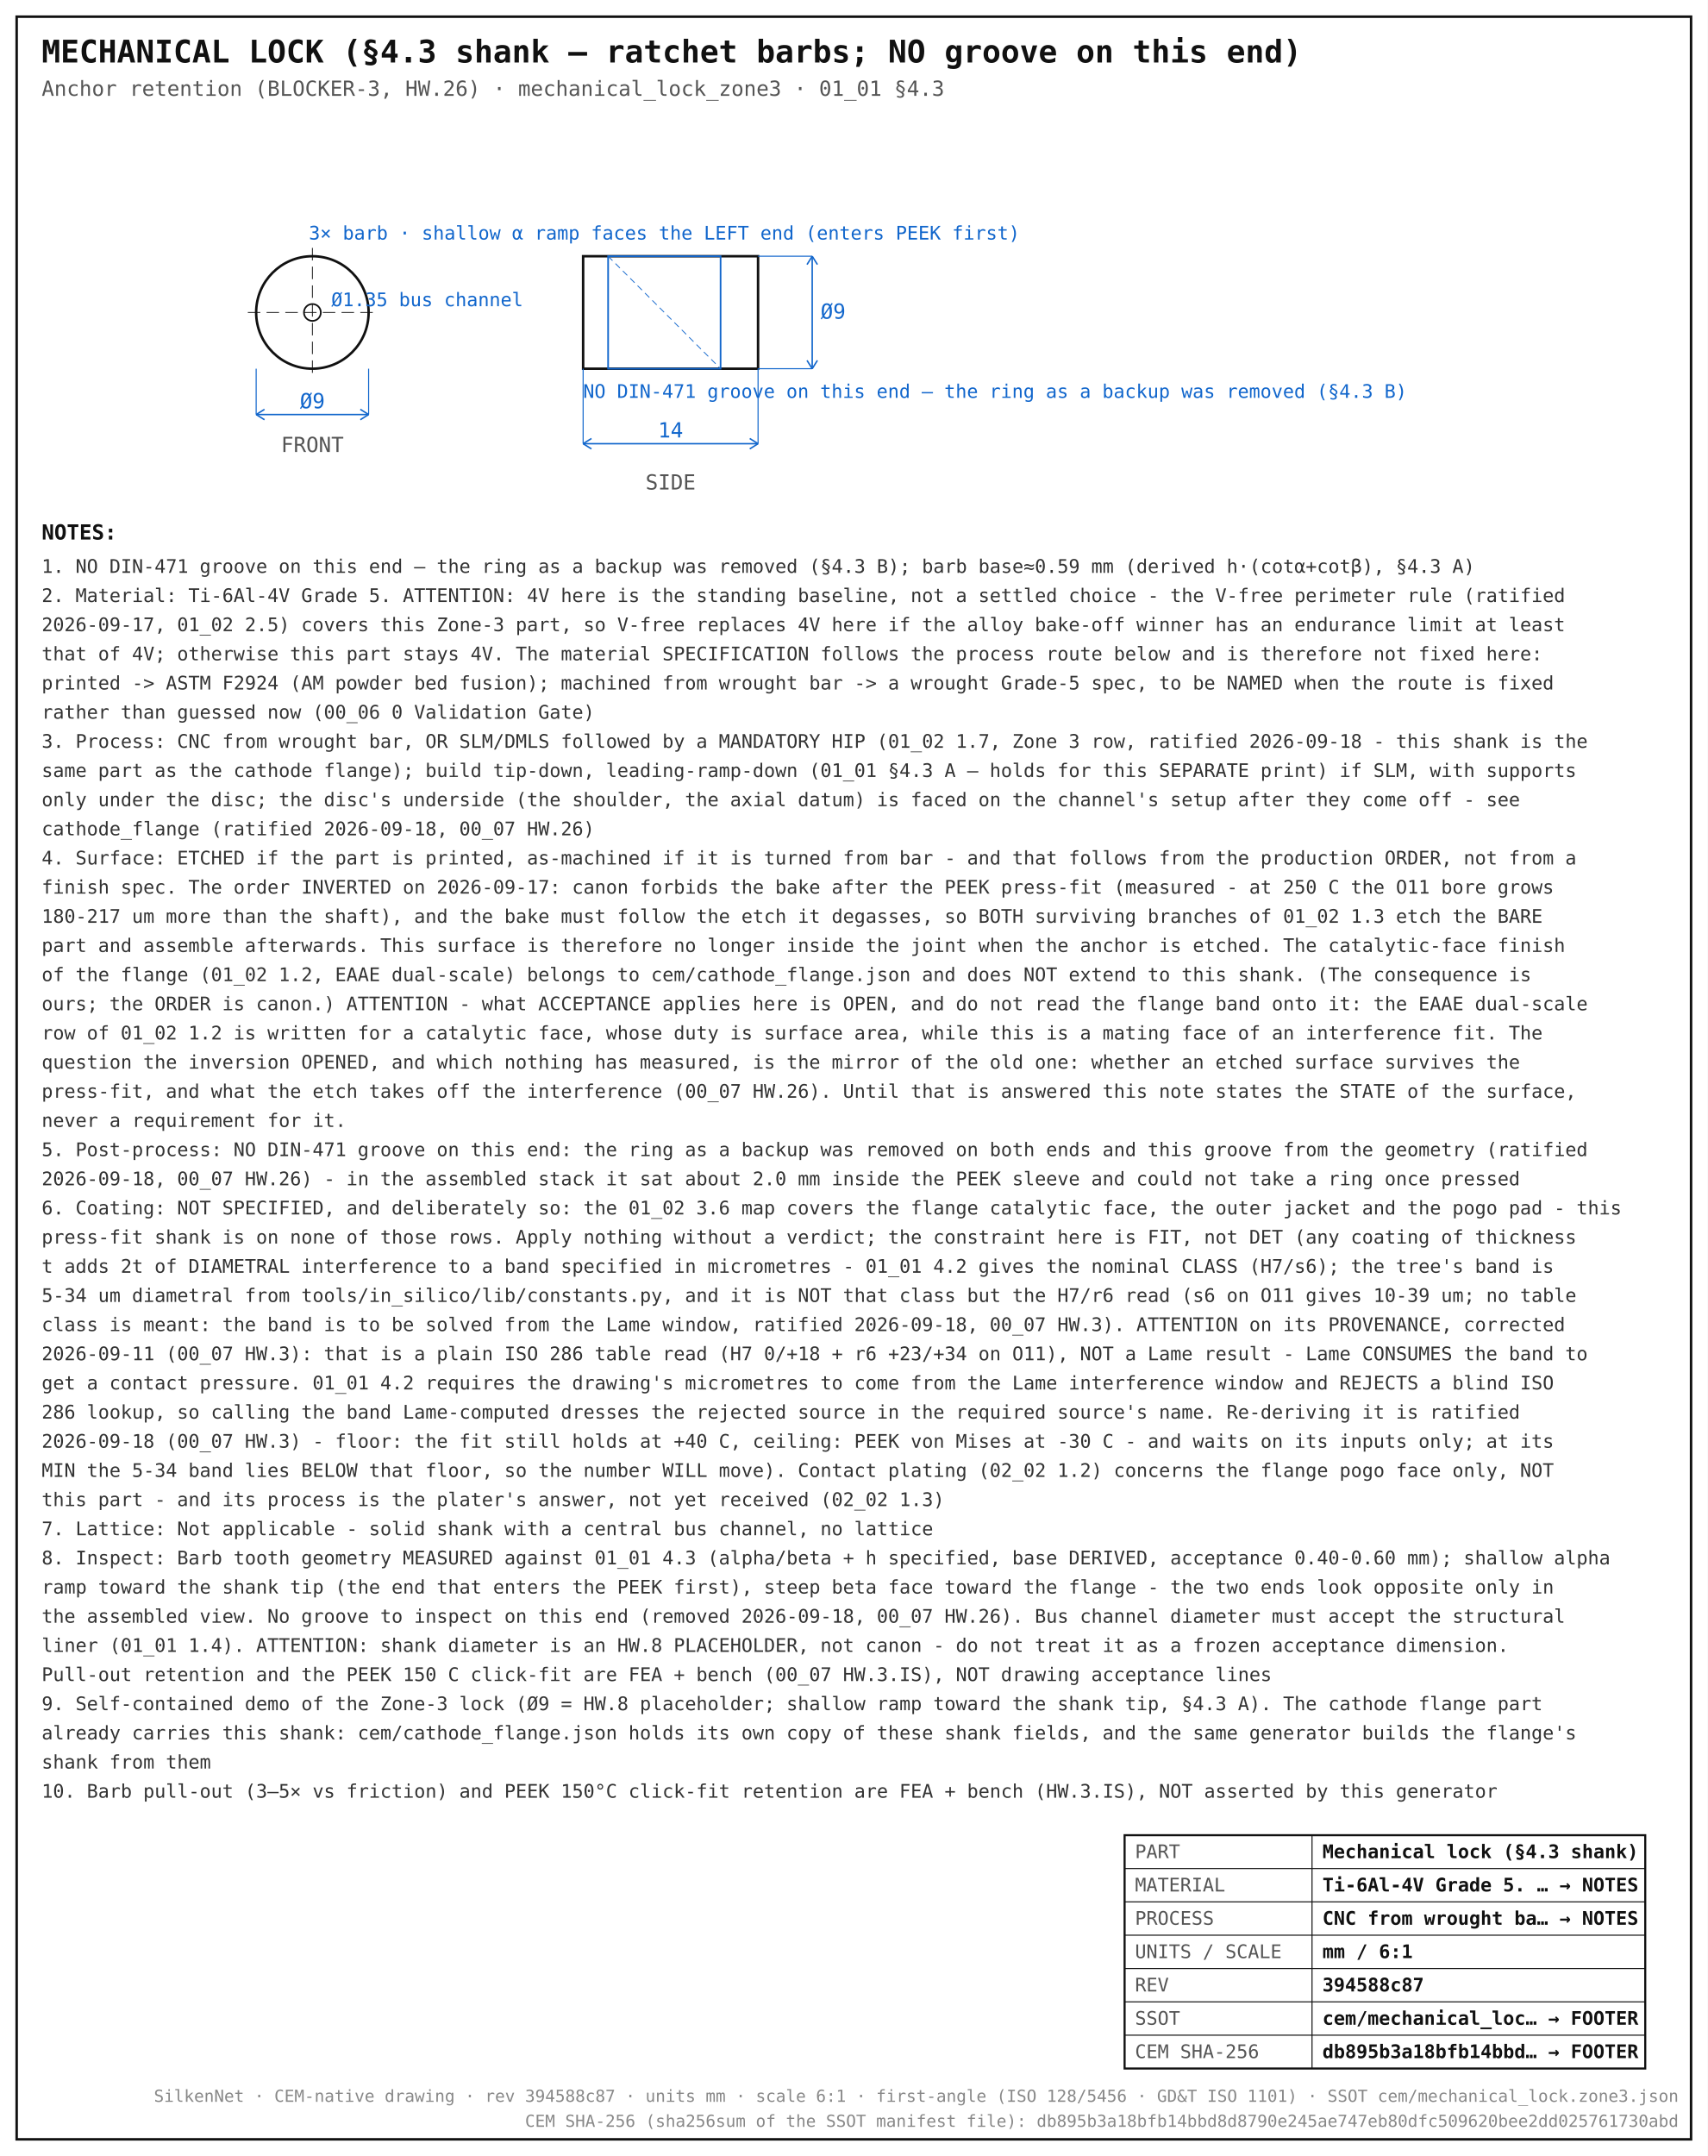
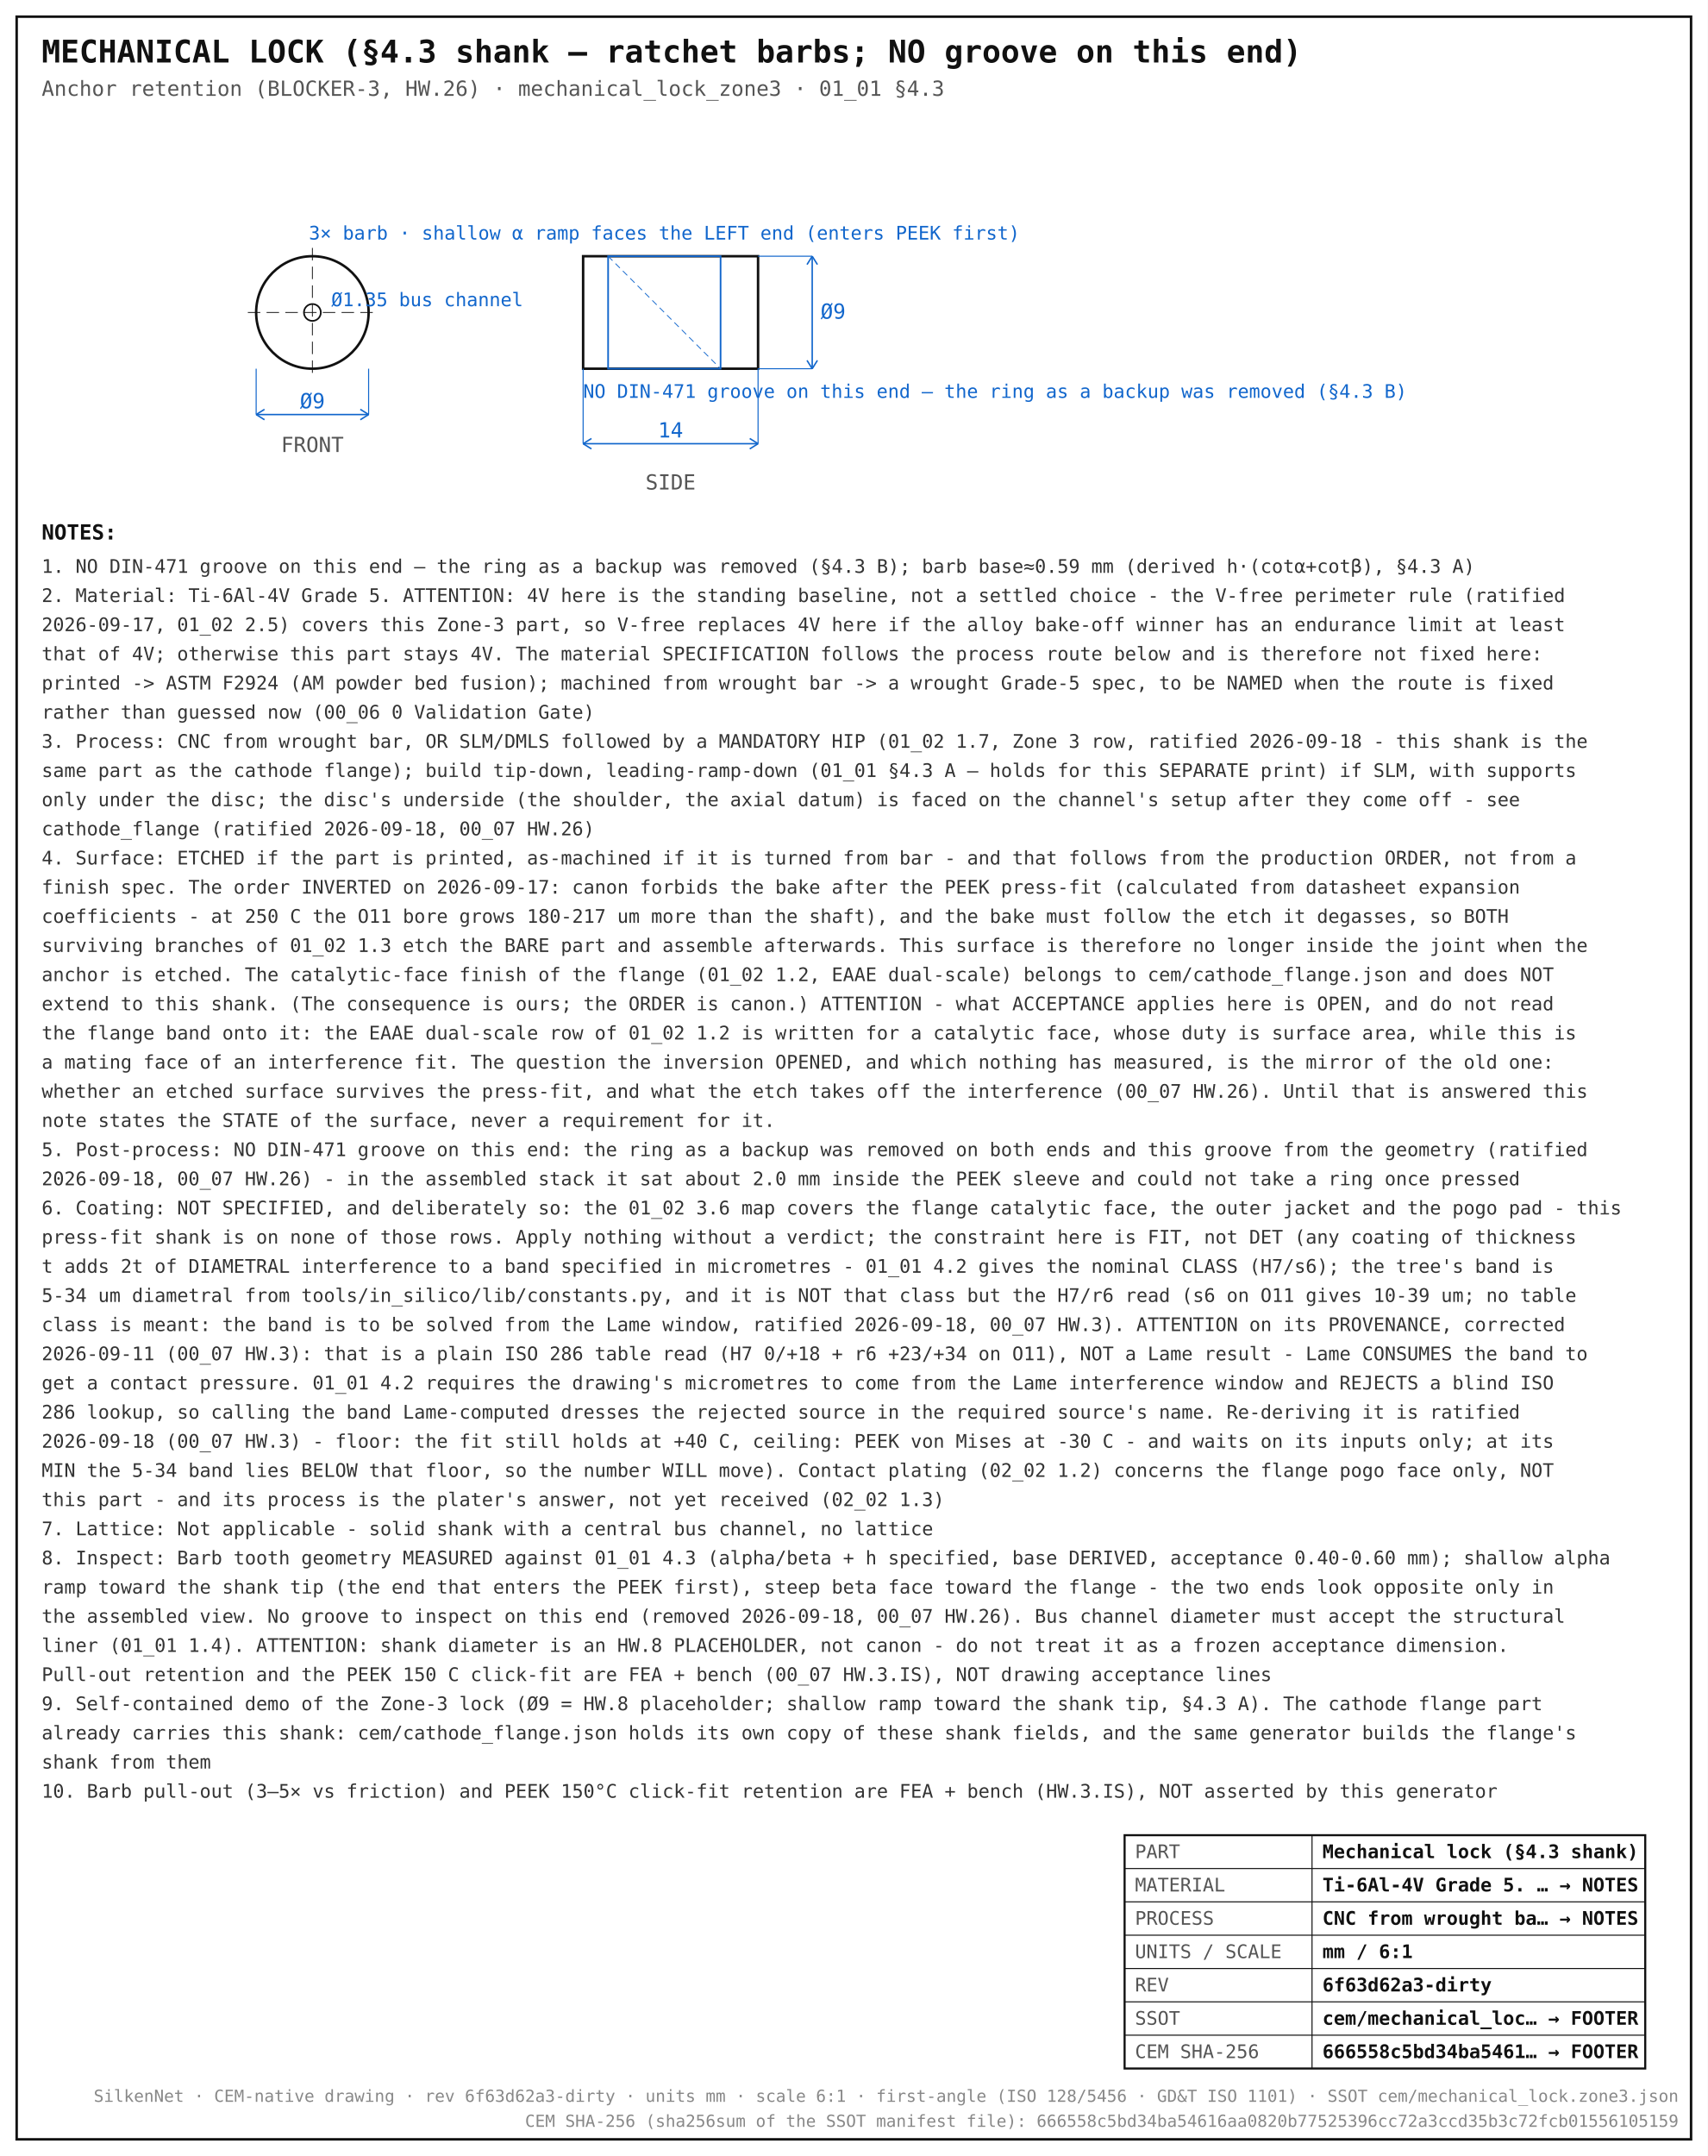
<svg xmlns="http://www.w3.org/2000/svg" width="820" height="1035" viewBox="0 0 820 1035">
  <rect x="0" y="0" width="820" height="1035" fill="white" />
  <rect x="8" y="8" width="804" height="1019" fill="none" stroke="#111" stroke-width="1.2" />
  <text x="20" y="30" font-family="monospace" font-size="15" text-anchor="start" fill="#111" font-weight="bold">MECHANICAL LOCK  (§4.3 shank — ratchet barbs; NO groove on this end)</text>
  <text x="20" y="46" font-family="monospace" font-size="10" text-anchor="start" fill="#555" font-weight="normal">Anchor retention (BLOCKER-3, HW.26) · mechanical_lock_zone3 · 01_01 §4.3</text>
  <circle cx="150" cy="150" r="27" fill="none" stroke="#111" stroke-width="1.2" />
  <circle cx="150" cy="150" r="4.05" fill="none" stroke="#111" stroke-width="0.8" />
  <line x1="119" y1="150" x2="181" y2="150" stroke="#111" stroke-width="0.4" stroke-dasharray="6 3" />
  <line x1="150" y1="119" x2="150" y2="181" stroke="#111" stroke-width="0.4" stroke-dasharray="6 3" />
  <text x="150" y="217" font-family="monospace" font-size="10" text-anchor="middle" fill="#555" font-weight="normal">FRONT</text>
  <line x1="123" y1="177" x2="123" y2="199" stroke="#1166cc" stroke-width="0.5" />
  <line x1="177" y1="177" x2="177" y2="199" stroke="#1166cc" stroke-width="0.5" />
  <line x1="123" y1="199" x2="177" y2="199" stroke="#1166cc" stroke-width="0.7" />
  <line x1="123" y1="199" x2="127" y2="196.5" stroke="#1166cc" stroke-width="0.7" />
  <line x1="123" y1="199" x2="127" y2="201.5" stroke="#1166cc" stroke-width="0.7" />
  <line x1="177" y1="199" x2="173" y2="196.5" stroke="#1166cc" stroke-width="0.7" />
  <line x1="177" y1="199" x2="173" y2="201.5" stroke="#1166cc" stroke-width="0.7" />
  <text x="150" y="196" font-family="monospace" font-size="10" text-anchor="middle" fill="#1166cc" font-weight="normal">Ø9</text>
  <text x="159.05" y="147" font-family="monospace" font-size="9" text-anchor="start" fill="#1166cc" font-weight="normal">Ø1.35 bus channel</text>
  <rect x="280" y="123" width="84" height="54" fill="none" stroke="#111" stroke-width="1.2" />
  <rect x="292" y="123" width="54" height="54" fill="none" stroke="#1166cc" stroke-width="0.8" />
  <line x1="292" y1="123" x2="346" y2="177" stroke="#1166cc" stroke-width="0.4" stroke-dasharray="3 2" />
  <text x="319" y="115" font-family="monospace" font-size="9" text-anchor="middle" fill="#1166cc" font-weight="normal">3× barb · shallow α ramp faces the LEFT end (enters PEEK first)</text>
  <text x="280" y="191" font-family="monospace" font-size="9" text-anchor="start" fill="#1166cc" font-weight="normal">NO DIN-471 groove on this end — the ring as a backup was removed (§4.3 B)</text>
  <text x="322" y="235" font-family="monospace" font-size="10" text-anchor="middle" fill="#555" font-weight="normal">SIDE</text>
  <line x1="280" y1="177" x2="280" y2="213" stroke="#1166cc" stroke-width="0.5" />
  <line x1="364" y1="177" x2="364" y2="213" stroke="#1166cc" stroke-width="0.5" />
  <line x1="280" y1="213" x2="364" y2="213" stroke="#1166cc" stroke-width="0.7" />
  <line x1="280" y1="213" x2="284" y2="210.5" stroke="#1166cc" stroke-width="0.7" />
  <line x1="280" y1="213" x2="284" y2="215.5" stroke="#1166cc" stroke-width="0.7" />
  <line x1="364" y1="213" x2="360" y2="210.5" stroke="#1166cc" stroke-width="0.7" />
  <line x1="364" y1="213" x2="360" y2="215.5" stroke="#1166cc" stroke-width="0.7" />
  <text x="322" y="210" font-family="monospace" font-size="10" text-anchor="middle" fill="#1166cc" font-weight="normal">14</text>
  <line x1="364" y1="123" x2="390" y2="123" stroke="#1166cc" stroke-width="0.5" />
  <line x1="364" y1="177" x2="390" y2="177" stroke="#1166cc" stroke-width="0.5" />
  <line x1="390" y1="123" x2="390" y2="177" stroke="#1166cc" stroke-width="0.7" />
  <line x1="390" y1="123" x2="387.5" y2="127" stroke="#1166cc" stroke-width="0.7" />
  <line x1="390" y1="123" x2="392.5" y2="127" stroke="#1166cc" stroke-width="0.7" />
  <line x1="390" y1="177" x2="387.5" y2="173" stroke="#1166cc" stroke-width="0.7" />
  <line x1="390" y1="177" x2="392.5" y2="173" stroke="#1166cc" stroke-width="0.7" />
  <text x="394" y="153" font-family="monospace" font-size="10" text-anchor="start" fill="#1166cc" font-weight="normal">Ø9</text>
  <text x="20" y="259" font-family="monospace" font-size="10" text-anchor="start" fill="#111" font-weight="bold">NOTES:</text>
  <text x="20" y="275" font-family="monospace" font-size="9" text-anchor="start" fill="#333" font-weight="normal">1. NO DIN-471 groove on this end — the ring as a backup was removed (§4.3 B); barb base≈0.59 mm (derived h·(cotα+cotβ), §4.3 A)</text>
  <text x="20" y="289" font-family="monospace" font-size="9" text-anchor="start" fill="#333" font-weight="normal">2. Material: Ti-6Al-4V Grade 5. ATTENTION: 4V here is the standing baseline, not a settled choice - the V-free perimeter rule (ratified</text>
  <text x="20" y="303" font-family="monospace" font-size="9" text-anchor="start" fill="#333" font-weight="normal">   2026-09-17, 01_02 2.5) covers this Zone-3 part, so V-free replaces 4V here if the alloy bake-off winner has an endurance limit at least</text>
  <text x="20" y="317" font-family="monospace" font-size="9" text-anchor="start" fill="#333" font-weight="normal">   that of 4V; otherwise this part stays 4V. The material SPECIFICATION follows the process route below and is therefore not fixed here:</text>
  <text x="20" y="331" font-family="monospace" font-size="9" text-anchor="start" fill="#333" font-weight="normal">   printed -&gt; ASTM F2924 (AM powder bed fusion); machined from wrought bar -&gt; a wrought Grade-5 spec, to be NAMED when the route is fixed</text>
  <text x="20" y="345" font-family="monospace" font-size="9" text-anchor="start" fill="#333" font-weight="normal">   rather than guessed now (00_06 0 Validation Gate)</text>
  <text x="20" y="359" font-family="monospace" font-size="9" text-anchor="start" fill="#333" font-weight="normal">3. Process: CNC from wrought bar, OR SLM/DMLS followed by a MANDATORY HIP (01_02 1.7, Zone 3 row, ratified 2026-09-18 - this shank is the</text>
  <text x="20" y="373" font-family="monospace" font-size="9" text-anchor="start" fill="#333" font-weight="normal">   same part as the cathode flange); build tip-down, leading-ramp-down (01_01 §4.3 A — holds for this SEPARATE print) if SLM, with supports</text>
  <text x="20" y="387" font-family="monospace" font-size="9" text-anchor="start" fill="#333" font-weight="normal">   only under the disc; the disc's underside (the shoulder, the axial datum) is faced on the channel's setup after they come off - see</text>
  <text x="20" y="401" font-family="monospace" font-size="9" text-anchor="start" fill="#333" font-weight="normal">   cathode_flange (ratified 2026-09-18, 00_07 HW.26)</text>
  <text x="20" y="415" font-family="monospace" font-size="9" text-anchor="start" fill="#333" font-weight="normal">4. Surface: ETCHED if the part is printed, as-machined if it is turned from bar - and that follows from the production ORDER, not from a</text>
-   <text x="20" y="429" font-family="monospace" font-size="9" text-anchor="start" fill="#333" font-weight="normal">   finish spec. The order INVERTED on 2026-09-17: canon forbids the bake after the PEEK press-fit (measured - at 250 C the O11 bore grows</text>
-   <text x="20" y="443" font-family="monospace" font-size="9" text-anchor="start" fill="#333" font-weight="normal">   180-217 um more than the shaft), and the bake must follow the etch it degasses, so BOTH surviving branches of 01_02 1.3 etch the BARE</text>
-   <text x="20" y="457" font-family="monospace" font-size="9" text-anchor="start" fill="#333" font-weight="normal">   part and assemble afterwards. This surface is therefore no longer inside the joint when the anchor is etched. The catalytic-face finish</text>
-   <text x="20" y="471" font-family="monospace" font-size="9" text-anchor="start" fill="#333" font-weight="normal">   of the flange (01_02 1.2, EAAE dual-scale) belongs to cem/cathode_flange.json and does NOT extend to this shank. (The consequence is</text>
-   <text x="20" y="485" font-family="monospace" font-size="9" text-anchor="start" fill="#333" font-weight="normal">   ours; the ORDER is canon.) ATTENTION - what ACCEPTANCE applies here is OPEN, and do not read the flange band onto it: the EAAE dual-scale</text>
-   <text x="20" y="499" font-family="monospace" font-size="9" text-anchor="start" fill="#333" font-weight="normal">   row of 01_02 1.2 is written for a catalytic face, whose duty is surface area, while this is a mating face of an interference fit. The</text>
-   <text x="20" y="513" font-family="monospace" font-size="9" text-anchor="start" fill="#333" font-weight="normal">   question the inversion OPENED, and which nothing has measured, is the mirror of the old one: whether an etched surface survives the</text>
-   <text x="20" y="527" font-family="monospace" font-size="9" text-anchor="start" fill="#333" font-weight="normal">   press-fit, and what the etch takes off the interference (00_07 HW.26). Until that is answered this note states the STATE of the surface,</text>
-   <text x="20" y="541" font-family="monospace" font-size="9" text-anchor="start" fill="#333" font-weight="normal">   never a requirement for it.</text>
+   <text x="20" y="429" font-family="monospace" font-size="9" text-anchor="start" fill="#333" font-weight="normal">   finish spec. The order INVERTED on 2026-09-17: canon forbids the bake after the PEEK press-fit (calculated from datasheet expansion</text>
+   <text x="20" y="443" font-family="monospace" font-size="9" text-anchor="start" fill="#333" font-weight="normal">   coefficients - at 250 C the O11 bore grows 180-217 um more than the shaft), and the bake must follow the etch it degasses, so BOTH</text>
+   <text x="20" y="457" font-family="monospace" font-size="9" text-anchor="start" fill="#333" font-weight="normal">   surviving branches of 01_02 1.3 etch the BARE part and assemble afterwards. This surface is therefore no longer inside the joint when the</text>
+   <text x="20" y="471" font-family="monospace" font-size="9" text-anchor="start" fill="#333" font-weight="normal">   anchor is etched. The catalytic-face finish of the flange (01_02 1.2, EAAE dual-scale) belongs to cem/cathode_flange.json and does NOT</text>
+   <text x="20" y="485" font-family="monospace" font-size="9" text-anchor="start" fill="#333" font-weight="normal">   extend to this shank. (The consequence is ours; the ORDER is canon.) ATTENTION - what ACCEPTANCE applies here is OPEN, and do not read</text>
+   <text x="20" y="499" font-family="monospace" font-size="9" text-anchor="start" fill="#333" font-weight="normal">   the flange band onto it: the EAAE dual-scale row of 01_02 1.2 is written for a catalytic face, whose duty is surface area, while this is</text>
+   <text x="20" y="513" font-family="monospace" font-size="9" text-anchor="start" fill="#333" font-weight="normal">   a mating face of an interference fit. The question the inversion OPENED, and which nothing has measured, is the mirror of the old one:</text>
+   <text x="20" y="527" font-family="monospace" font-size="9" text-anchor="start" fill="#333" font-weight="normal">   whether an etched surface survives the press-fit, and what the etch takes off the interference (00_07 HW.26). Until that is answered this</text>
+   <text x="20" y="541" font-family="monospace" font-size="9" text-anchor="start" fill="#333" font-weight="normal">   note states the STATE of the surface, never a requirement for it.</text>
  <text x="20" y="555" font-family="monospace" font-size="9" text-anchor="start" fill="#333" font-weight="normal">5. Post-process: NO DIN-471 groove on this end: the ring as a backup was removed on both ends and this groove from the geometry (ratified</text>
  <text x="20" y="569" font-family="monospace" font-size="9" text-anchor="start" fill="#333" font-weight="normal">   2026-09-18, 00_07 HW.26) - in the assembled stack it sat about 2.0 mm inside the PEEK sleeve and could not take a ring once pressed</text>
  <text x="20" y="583" font-family="monospace" font-size="9" text-anchor="start" fill="#333" font-weight="normal">6. Coating: NOT SPECIFIED, and deliberately so: the 01_02 3.6 map covers the flange catalytic face, the outer jacket and the pogo pad - this</text>
  <text x="20" y="597" font-family="monospace" font-size="9" text-anchor="start" fill="#333" font-weight="normal">   press-fit shank is on none of those rows. Apply nothing without a verdict; the constraint here is FIT, not DET (any coating of thickness</text>
  <text x="20" y="611" font-family="monospace" font-size="9" text-anchor="start" fill="#333" font-weight="normal">   t adds 2t of DIAMETRAL interference to a band specified in micrometres - 01_01 4.2 gives the nominal CLASS (H7/s6); the tree's band is</text>
  <text x="20" y="625" font-family="monospace" font-size="9" text-anchor="start" fill="#333" font-weight="normal">   5-34 um diametral from tools/in_silico/lib/constants.py, and it is NOT that class but the H7/r6 read (s6 on O11 gives 10-39 um; no table</text>
  <text x="20" y="639" font-family="monospace" font-size="9" text-anchor="start" fill="#333" font-weight="normal">   class is meant: the band is to be solved from the Lame window, ratified 2026-09-18, 00_07 HW.3). ATTENTION on its PROVENANCE, corrected</text>
  <text x="20" y="653" font-family="monospace" font-size="9" text-anchor="start" fill="#333" font-weight="normal">   2026-09-11 (00_07 HW.3): that is a plain ISO 286 table read (H7 0/+18 + r6 +23/+34 on O11), NOT a Lame result - Lame CONSUMES the band to</text>
  <text x="20" y="667" font-family="monospace" font-size="9" text-anchor="start" fill="#333" font-weight="normal">   get a contact pressure. 01_01 4.2 requires the drawing's micrometres to come from the Lame interference window and REJECTS a blind ISO</text>
  <text x="20" y="681" font-family="monospace" font-size="9" text-anchor="start" fill="#333" font-weight="normal">   286 lookup, so calling the band Lame-computed dresses the rejected source in the required source's name. Re-deriving it is ratified</text>
  <text x="20" y="695" font-family="monospace" font-size="9" text-anchor="start" fill="#333" font-weight="normal">   2026-09-18 (00_07 HW.3) - floor: the fit still holds at +40 C, ceiling: PEEK von Mises at -30 C - and waits on its inputs only; at its</text>
  <text x="20" y="709" font-family="monospace" font-size="9" text-anchor="start" fill="#333" font-weight="normal">   MIN the 5-34 band lies BELOW that floor, so the number WILL move). Contact plating (02_02 1.2) concerns the flange pogo face only, NOT</text>
  <text x="20" y="723" font-family="monospace" font-size="9" text-anchor="start" fill="#333" font-weight="normal">   this part - and its process is the plater's answer, not yet received (02_02 1.3)</text>
  <text x="20" y="737" font-family="monospace" font-size="9" text-anchor="start" fill="#333" font-weight="normal">7. Lattice: Not applicable - solid shank with a central bus channel, no lattice</text>
  <text x="20" y="751" font-family="monospace" font-size="9" text-anchor="start" fill="#333" font-weight="normal">8. Inspect: Barb tooth geometry MEASURED against 01_01 4.3 (alpha/beta + h specified, base DERIVED, acceptance 0.40-0.60 mm); shallow alpha</text>
  <text x="20" y="765" font-family="monospace" font-size="9" text-anchor="start" fill="#333" font-weight="normal">   ramp toward the shank tip (the end that enters the PEEK first), steep beta face toward the flange - the two ends look opposite only in</text>
  <text x="20" y="779" font-family="monospace" font-size="9" text-anchor="start" fill="#333" font-weight="normal">   the assembled view. No groove to inspect on this end (removed 2026-09-18, 00_07 HW.26). Bus channel diameter must accept the structural</text>
  <text x="20" y="793" font-family="monospace" font-size="9" text-anchor="start" fill="#333" font-weight="normal">   liner (01_01 1.4). ATTENTION: shank diameter is an HW.8 PLACEHOLDER, not canon - do not treat it as a frozen acceptance dimension.</text>
  <text x="20" y="807" font-family="monospace" font-size="9" text-anchor="start" fill="#333" font-weight="normal">   Pull-out retention and the PEEK 150 C click-fit are FEA + bench (00_07 HW.3.IS), NOT drawing acceptance lines</text>
  <text x="20" y="821" font-family="monospace" font-size="9" text-anchor="start" fill="#333" font-weight="normal">9. Self-contained demo of the Zone-3 lock (Ø9 = HW.8 placeholder; shallow ramp toward the shank tip, §4.3 A). The cathode flange part</text>
  <text x="20" y="835" font-family="monospace" font-size="9" text-anchor="start" fill="#333" font-weight="normal">   already carries this shank: cem/cathode_flange.json holds its own copy of these shank fields, and the same generator builds the flange's</text>
  <text x="20" y="849" font-family="monospace" font-size="9" text-anchor="start" fill="#333" font-weight="normal">   shank from them</text>
  <text x="20" y="863" font-family="monospace" font-size="9" text-anchor="start" fill="#333" font-weight="normal">10. Barb pull-out (3–5× vs friction) and PEEK 150°C click-fit retention are FEA + bench (HW.3.IS), NOT asserted by this generator</text>
  <rect x="540" y="881" width="250" height="112" fill="none" stroke="#111" stroke-width="1" />
  <line x1="630" y1="881" x2="630" y2="897" stroke="#111" stroke-width="0.5" />
  <text x="545" y="892" font-family="monospace" font-size="9" text-anchor="start" fill="#555" font-weight="normal">PART</text>
  <text x="635" y="892" font-family="monospace" font-size="9" text-anchor="start" fill="#111" font-weight="bold">Mechanical lock (§4.3 shank)</text>
  <line x1="540" y1="897" x2="790" y2="897" stroke="#111" stroke-width="0.5" />
  <line x1="630" y1="897" x2="630" y2="913" stroke="#111" stroke-width="0.5" />
  <text x="545" y="908" font-family="monospace" font-size="9" text-anchor="start" fill="#555" font-weight="normal">MATERIAL</text>
  <text x="635" y="908" font-family="monospace" font-size="9" text-anchor="start" fill="#111" font-weight="bold">Ti-6Al-4V Grade 5. … → NOTES</text>
  <line x1="540" y1="913" x2="790" y2="913" stroke="#111" stroke-width="0.5" />
  <line x1="630" y1="913" x2="630" y2="929" stroke="#111" stroke-width="0.5" />
  <text x="545" y="924" font-family="monospace" font-size="9" text-anchor="start" fill="#555" font-weight="normal">PROCESS</text>
  <text x="635" y="924" font-family="monospace" font-size="9" text-anchor="start" fill="#111" font-weight="bold">CNC from wrought ba… → NOTES</text>
  <line x1="540" y1="929" x2="790" y2="929" stroke="#111" stroke-width="0.5" />
  <line x1="630" y1="929" x2="630" y2="945" stroke="#111" stroke-width="0.5" />
  <text x="545" y="940" font-family="monospace" font-size="9" text-anchor="start" fill="#555" font-weight="normal">UNITS / SCALE</text>
  <text x="635" y="940" font-family="monospace" font-size="9" text-anchor="start" fill="#111" font-weight="bold">mm / 6:1</text>
  <line x1="540" y1="945" x2="790" y2="945" stroke="#111" stroke-width="0.5" />
  <line x1="630" y1="945" x2="630" y2="961" stroke="#111" stroke-width="0.5" />
  <text x="545" y="956" font-family="monospace" font-size="9" text-anchor="start" fill="#555" font-weight="normal">REV</text>
-   <text x="635" y="956" font-family="monospace" font-size="9" text-anchor="start" fill="#111" font-weight="bold">394588c87</text>
+   <text x="635" y="956" font-family="monospace" font-size="9" text-anchor="start" fill="#111" font-weight="bold">6f63d62a3-dirty</text>
  <line x1="540" y1="961" x2="790" y2="961" stroke="#111" stroke-width="0.5" />
  <line x1="630" y1="961" x2="630" y2="977" stroke="#111" stroke-width="0.5" />
  <text x="545" y="972" font-family="monospace" font-size="9" text-anchor="start" fill="#555" font-weight="normal">SSOT</text>
  <text x="635" y="972" font-family="monospace" font-size="9" text-anchor="start" fill="#111" font-weight="bold">cem/mechanical_loc… → FOOTER</text>
  <line x1="540" y1="977" x2="790" y2="977" stroke="#111" stroke-width="0.5" />
  <line x1="630" y1="977" x2="630" y2="993" stroke="#111" stroke-width="0.5" />
  <text x="545" y="988" font-family="monospace" font-size="9" text-anchor="start" fill="#555" font-weight="normal">CEM SHA-256</text>
-   <text x="635" y="988" font-family="monospace" font-size="9" text-anchor="start" fill="#111" font-weight="bold">db895b3a18bfb14bbd… → FOOTER</text>
-   <text x="806" y="1009" font-family="monospace" font-size="8" text-anchor="end" fill="#888" font-weight="normal">SilkenNet · CEM-native drawing · rev 394588c87 · units mm · scale 6:1 · first-angle (ISO 128/5456 · GD&amp;T ISO 1101) · SSOT cem/mechanical_lock.zone3.json</text>
-   <text x="806" y="1021" font-family="monospace" font-size="8" text-anchor="end" fill="#888" font-weight="normal">CEM SHA-256 (sha256sum of the SSOT manifest file): db895b3a18bfb14bbd8d8790e245ae747eb80dfc509620bee2dd025761730abd</text>
+   <text x="635" y="988" font-family="monospace" font-size="9" text-anchor="start" fill="#111" font-weight="bold">666558c5bd34ba5461… → FOOTER</text>
+   <text x="806" y="1009" font-family="monospace" font-size="8" text-anchor="end" fill="#888" font-weight="normal">SilkenNet · CEM-native drawing · rev 6f63d62a3-dirty · units mm · scale 6:1 · first-angle (ISO 128/5456 · GD&amp;T ISO 1101) · SSOT cem/mechanical_lock.zone3.json</text>
+   <text x="806" y="1021" font-family="monospace" font-size="8" text-anchor="end" fill="#888" font-weight="normal">CEM SHA-256 (sha256sum of the SSOT manifest file): 666558c5bd34ba54616aa0820b77525396cc72a3ccd35b3c72fcb01556105159</text>
</svg>
